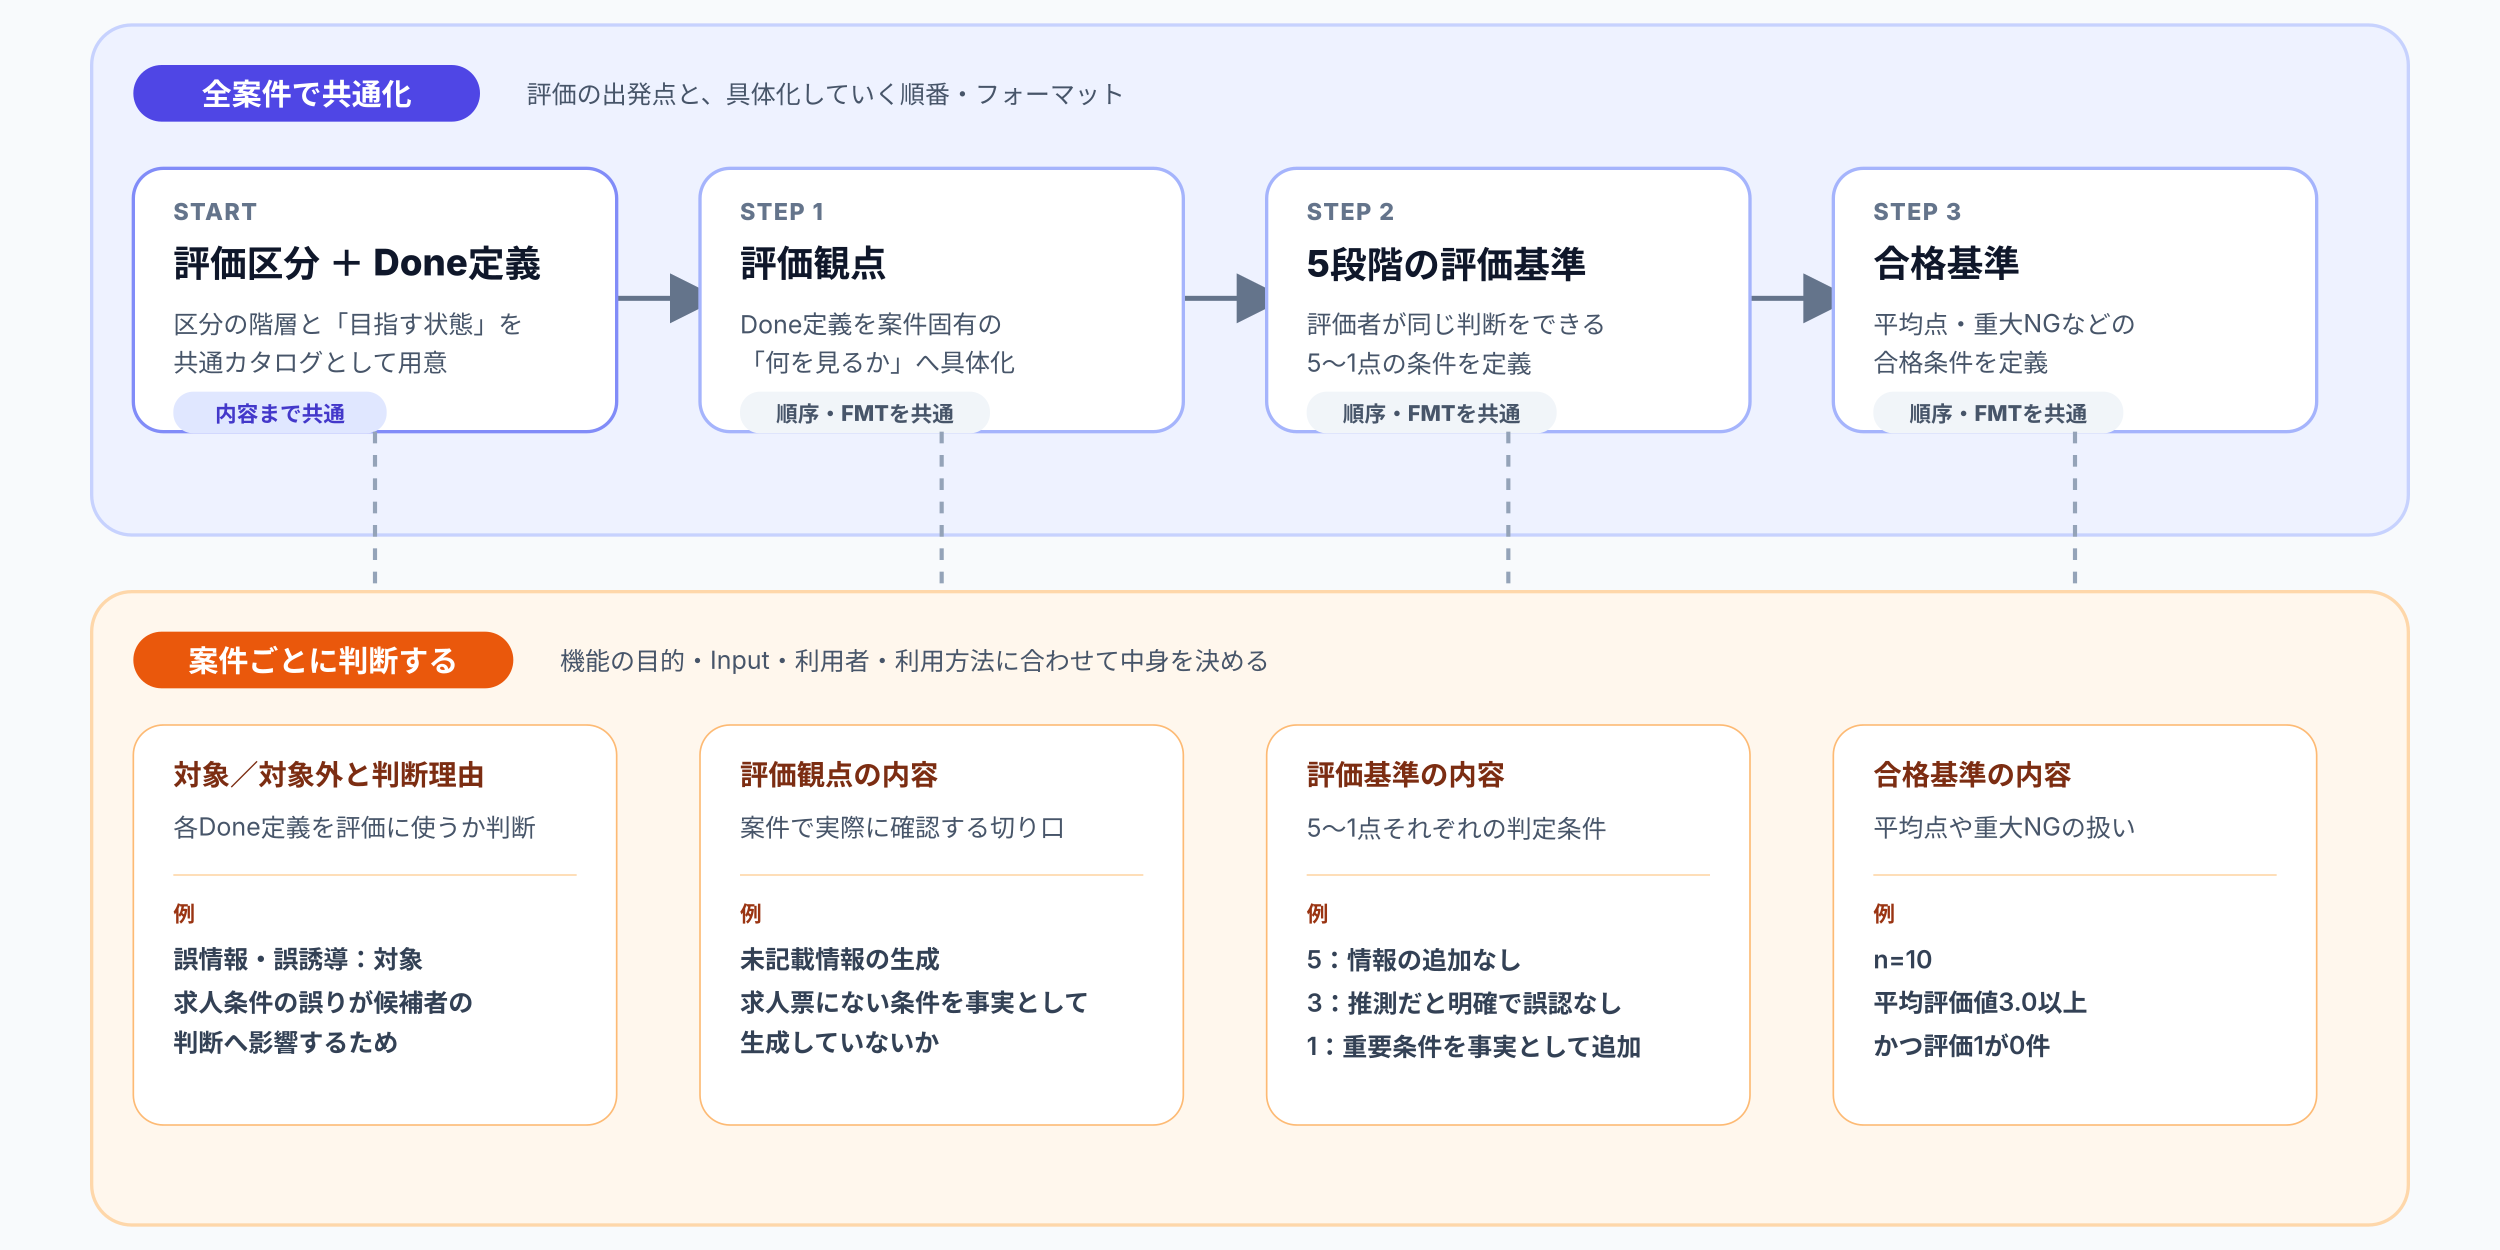
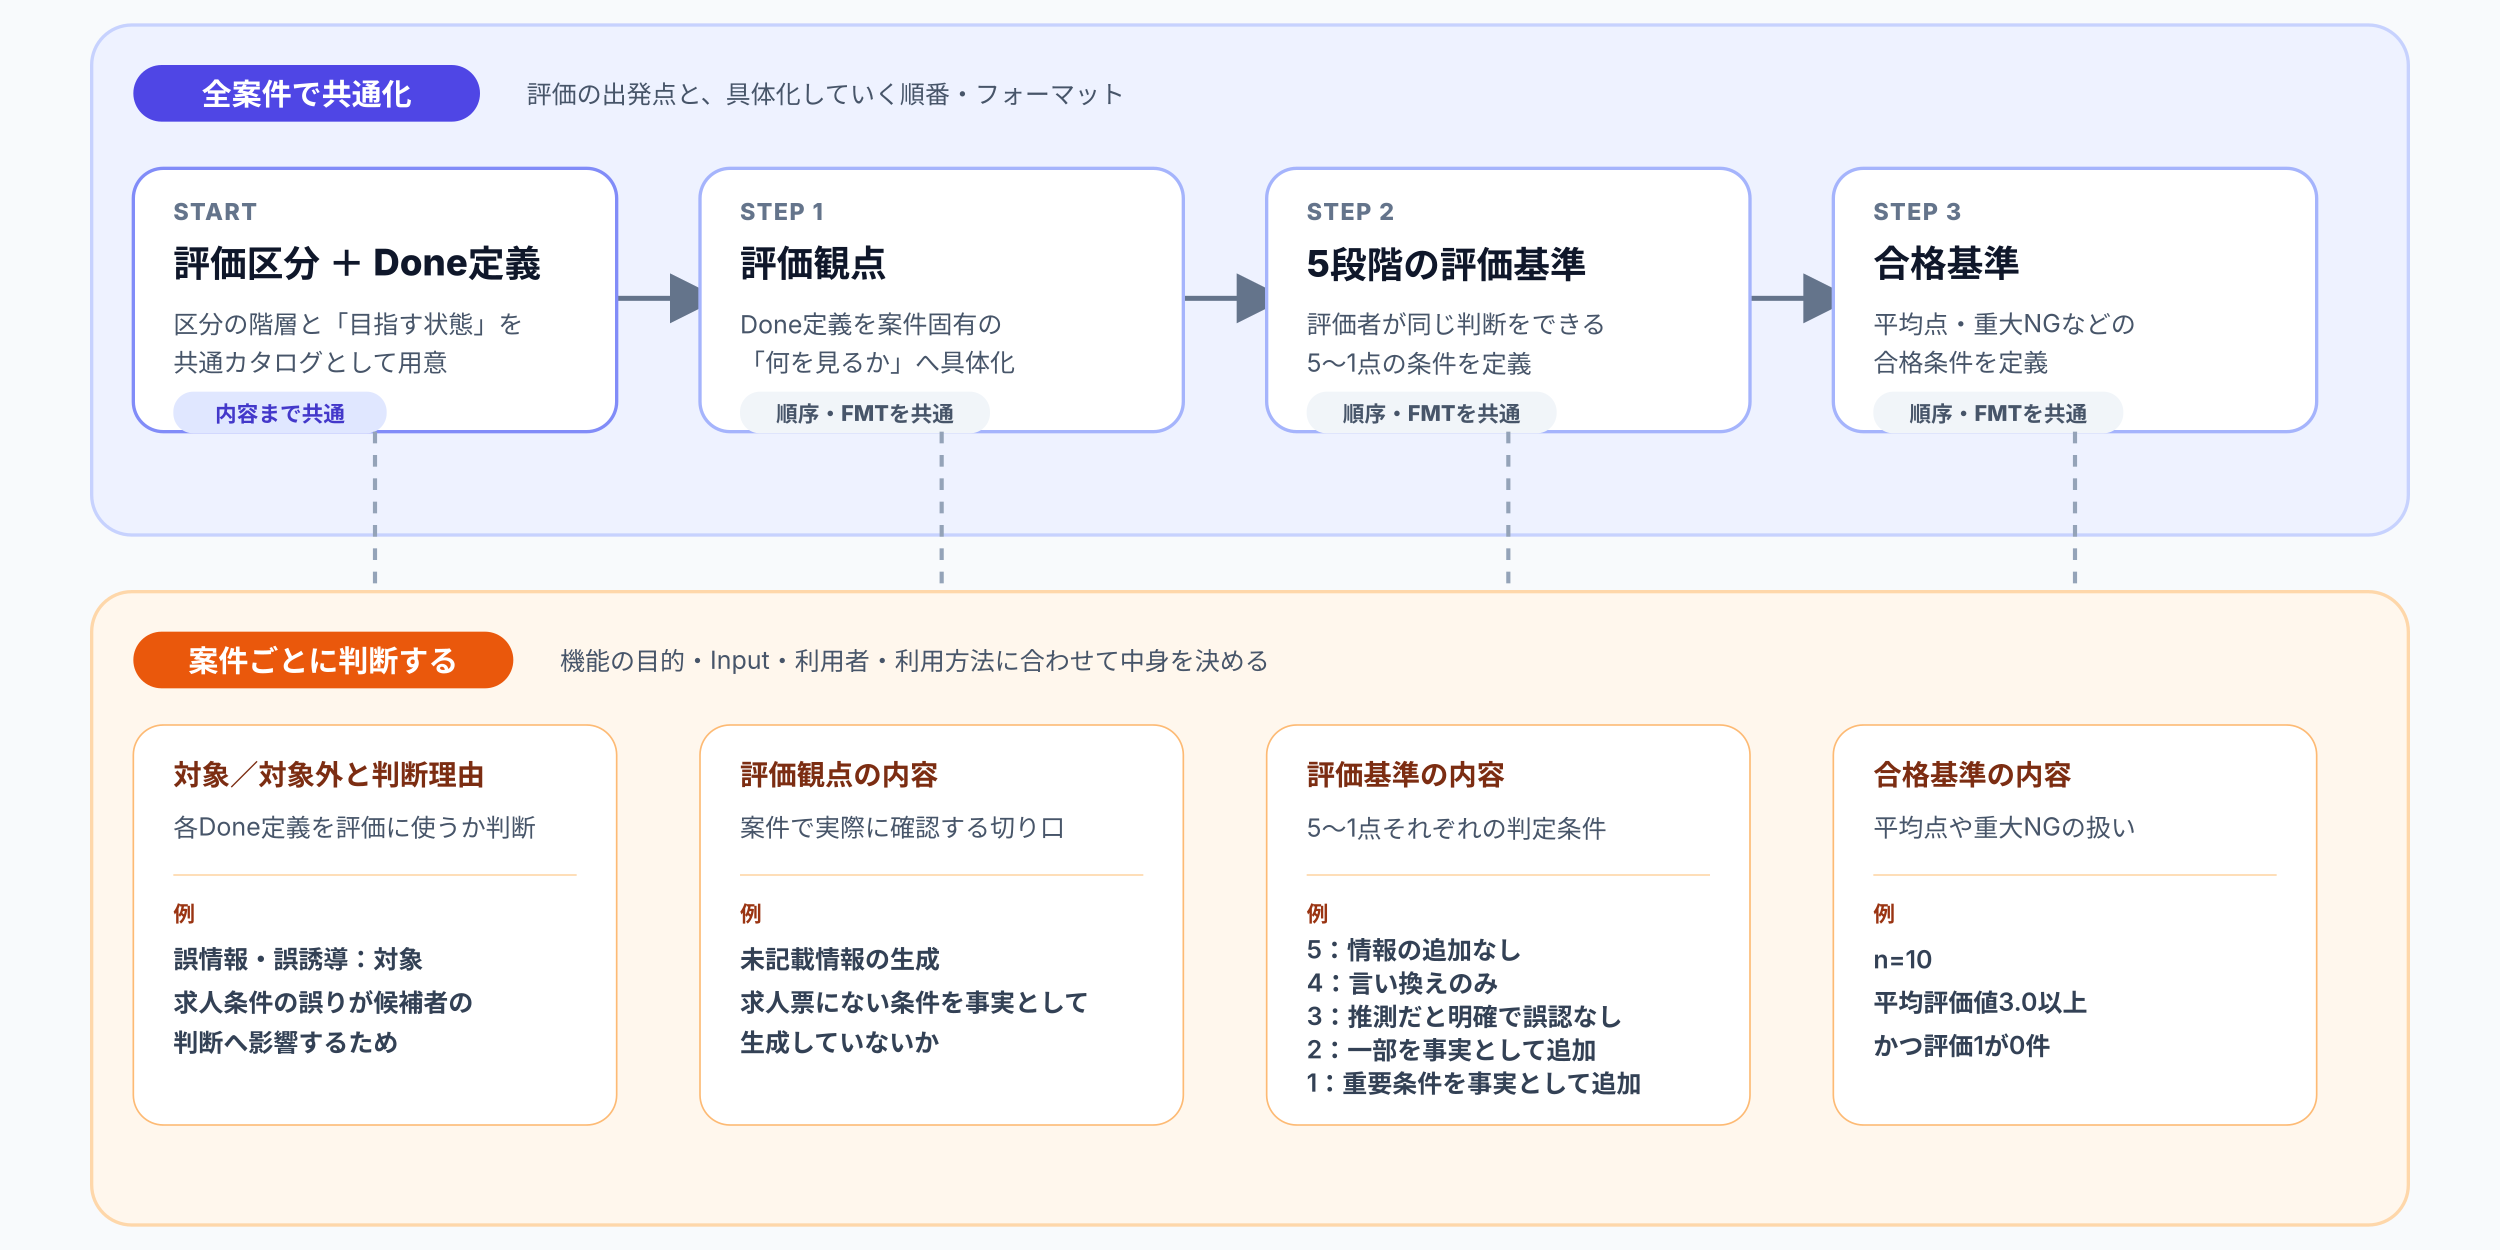
<svg xmlns="http://www.w3.org/2000/svg" width="1500" height="750" viewBox="0 115 1500 750" role="img" aria-labelledby="title desc">
  <defs>
    <marker id="arrow" markerWidth="10" markerHeight="10" refX="8" refY="5" orient="auto">
      <path d="M0,0 L10,5 L0,10 z" fill="#64748b" />
    </marker>
    <style>
      .base { font-family: -apple-system, BlinkMacSystemFont, "Segoe UI", "Noto Sans JP", "Yu Gothic", sans-serif; }
      .band-label { font-size: 18px; font-weight: 800; }
      .step { font-size: 14px; font-weight: 800; letter-spacing: .06em; fill: #64748b; }
      .stage { font-size: 22px; font-weight: 800; fill: #0f172a; }
      .stage-note { font-size: 15px; fill: #475569; }
      .badge { font-size: 13px; font-weight: 800; }
      .decision { font-size: 17px; font-weight: 800; fill: #7c2d12; }
      .decision-note { font-size: 15px; fill: #475569; }
      .example-label { font-size: 13px; font-weight: 800; fill: #9a3412; }
      .example { font-size: 15px; font-weight: 600; fill: #334155; }
    </style>
  </defs>
  <rect width="1500" height="950" rx="28" fill="#f8fafc" />
  <g class="base">
    <rect x="55" y="130" width="1390" height="306" rx="24" fill="#eef2ff" stroke="#c7d2fe" stroke-width="2" />
    <rect x="80" y="154" width="208" height="34" rx="17" fill="#4f46e5" />
    <text class="band-label" x="184" y="178" text-anchor="middle" fill="#ffffff">全案件で共通化</text>
    <text class="stage-note" x="316" y="177">評価の出発点と、具体化していく順番・フォーマット</text>
    <line x1="370" y1="294" x2="426" y2="294" stroke="#64748b" stroke-width="3" marker-end="url(#arrow)" />
    <line x1="710" y1="294" x2="766" y2="294" stroke="#64748b" stroke-width="3" marker-end="url(#arrow)" />
    <line x1="1050" y1="294" x2="1106" y2="294" stroke="#64748b" stroke-width="3" marker-end="url(#arrow)" />
    <rect x="80" y="216" width="290" height="158" rx="18" fill="#ffffff" stroke="#818cf8" stroke-width="2" />
    <text class="step" x="104" y="247">START</text>
    <text class="stage" x="104" y="281">評価区分 ＋ Done定義</text>
    <text class="stage-note" x="104" y="315">区分の階層と「目指す状態」を</text>
    <text class="stage-note" x="104" y="338">共通カタログとして用意</text>
    <rect x="104" y="350" width="128" height="25" rx="12" fill="#e0e7ff" />
    <text class="badge" x="168" y="368" text-anchor="middle" fill="#4338ca">内容まで共通</text>
    <rect x="420" y="216" width="290" height="158" rx="18" fill="#ffffff" stroke="#a5b4fc" stroke-width="2" />
    <text class="step" x="444" y="247">STEP 1</text>
    <text class="stage" x="444" y="281">評価観点</text>
    <text class="stage-note" x="444" y="315">Done定義を案件固有の</text>
    <text class="stage-note" x="444" y="338">「何を見るか」へ具体化</text>
    <rect x="444" y="350" width="150" height="25" rx="12" fill="#f1f5f9" />
    <text class="badge" x="519" y="368" text-anchor="middle" fill="#475569">順序・FMTを共通</text>
    <rect x="760" y="216" width="290" height="158" rx="18" fill="#ffffff" stroke="#a5b4fc" stroke-width="2" />
    <text class="step" x="784" y="247">STEP 2</text>
    <text class="stage" x="784" y="281">5段階の評価基準</text>
    <text class="stage-note" x="784" y="315">評価者が同じ判断をできる</text>
    <text class="stage-note" x="784" y="338">5〜1点の条件を定義</text>
    <rect x="784" y="350" width="150" height="25" rx="12" fill="#f1f5f9" />
    <text class="badge" x="859" y="368" text-anchor="middle" fill="#475569">順序・FMTを共通</text>
    <rect x="1100" y="216" width="290" height="158" rx="18" fill="#ffffff" stroke="#a5b4fc" stroke-width="2" />
    <text class="step" x="1124" y="247">STEP 3</text>
    <text class="stage" x="1124" y="281">合格基準</text>
    <text class="stage-note" x="1124" y="315">平均点・重大NGなどの</text>
    <text class="stage-note" x="1124" y="338">合格条件を定義</text>
    <rect x="1124" y="350" width="150" height="25" rx="12" fill="#f1f5f9" />
    <text class="badge" x="1199" y="368" text-anchor="middle" fill="#475569">順序・FMTを共通</text>
    <line x1="225" y1="374" x2="225" y2="536" stroke="#94a3b8" stroke-width="2.5" stroke-dasharray="7 7" marker-end="url(#arrow)" />
    <line x1="565" y1="374" x2="565" y2="536" stroke="#94a3b8" stroke-width="2.5" stroke-dasharray="7 7" marker-end="url(#arrow)" />
    <line x1="905" y1="374" x2="905" y2="536" stroke="#94a3b8" stroke-width="2.5" stroke-dasharray="7 7" marker-end="url(#arrow)" />
    <line x1="1245" y1="374" x2="1245" y2="536" stroke="#94a3b8" stroke-width="2.5" stroke-dasharray="7 7" marker-end="url(#arrow)" />
    <rect x="55" y="470" width="1390" height="380" rx="24" fill="#fff7ed" stroke="#fed7aa" stroke-width="2" />
    <rect x="80" y="494" width="228" height="34" rx="17" fill="#ea580c" />
    <text class="band-label" x="194" y="518" text-anchor="middle" fill="#ffffff">案件ごとに判断する</text>
    <text class="stage-note" x="336" y="517">機能の目的・Input・利用者・利用方法に合わせて中身を決める</text>
    <rect x="80" y="550" width="290" height="240" rx="18" fill="#ffffff" stroke="#fdba74" />
    <text class="decision" x="104" y="586">対象／対象外と判断理由</text>
    <text class="decision-note" x="104" y="617">各Done定義を評価に使うか判断</text>
    <line x1="104" y1="640" x2="346" y2="640" stroke="#fed7aa" />
    <text class="example-label" x="104" y="668">例</text>
    <text class="example" x="104" y="696">誤情報・誤誘導：対象</text>
    <text class="example" x="104" y="722">求人条件の誤りが候補者の</text>
    <text class="example" x="104" y="746">判断へ影響するため</text>
    <rect x="420" y="550" width="290" height="240" rx="18" fill="#ffffff" stroke="#fdba74" />
    <text class="decision" x="444" y="586">評価観点の内容</text>
    <text class="decision-note" x="444" y="617">案件で実際に確認する切り口</text>
    <line x1="444" y1="640" x2="686" y2="640" stroke="#fed7aa" />
    <text class="example-label" x="444" y="668">例</text>
    <text class="example" x="444" y="696">未記載情報の生成</text>
    <text class="example" x="444" y="722">求人票にない条件を事実として</text>
    <text class="example" x="444" y="746">生成していないか</text>
    <rect x="760" y="550" width="290" height="240" rx="18" fill="#ffffff" stroke="#fdba74" />
    <text class="decision" x="784" y="586">評価基準の内容</text>
    <text class="decision-note" x="784" y="617">5〜1点それぞれの判定条件</text>
    <line x1="784" y1="640" x2="1026" y2="640" stroke="#fed7aa" />
    <text class="example-label" x="784" y="668">例</text>
-     <text class="example" x="784" y="696">5：情報の追加なし</text>
-     <text class="example" x="784" y="722">3：推測だと明確で誤認なし</text>
-     <text class="example" x="784" y="748">1：重要条件を事実として追加</text>
+     <text class="example" x="784" y="690">5：情報の追加なし</text>
+     <text class="example" x="784" y="710">4：言い換えのみ</text>
+     <text class="example" x="784" y="730">3：推測だと明確で誤認なし</text>
+     <text class="example" x="784" y="750">2：一部を事実として追加</text>
+     <text class="example" x="784" y="770">1：重要条件を事実として追加</text>
    <rect x="1100" y="550" width="290" height="240" rx="18" fill="#ffffff" stroke="#fdba74" />
    <text class="decision" x="1124" y="586">合格基準の内容</text>
    <text class="decision-note" x="1124" y="617">平均点や重大NGの扱い</text>
    <line x1="1124" y1="640" x2="1366" y2="640" stroke="#fed7aa" />
    <text class="example-label" x="1124" y="668">例</text>
    <text class="example" x="1124" y="696">n=10</text>
    <text class="example" x="1124" y="722">平均評価値3.0以上</text>
    <text class="example" x="1124" y="748">かつ評価1が0件</text>
  </g>
</svg>
